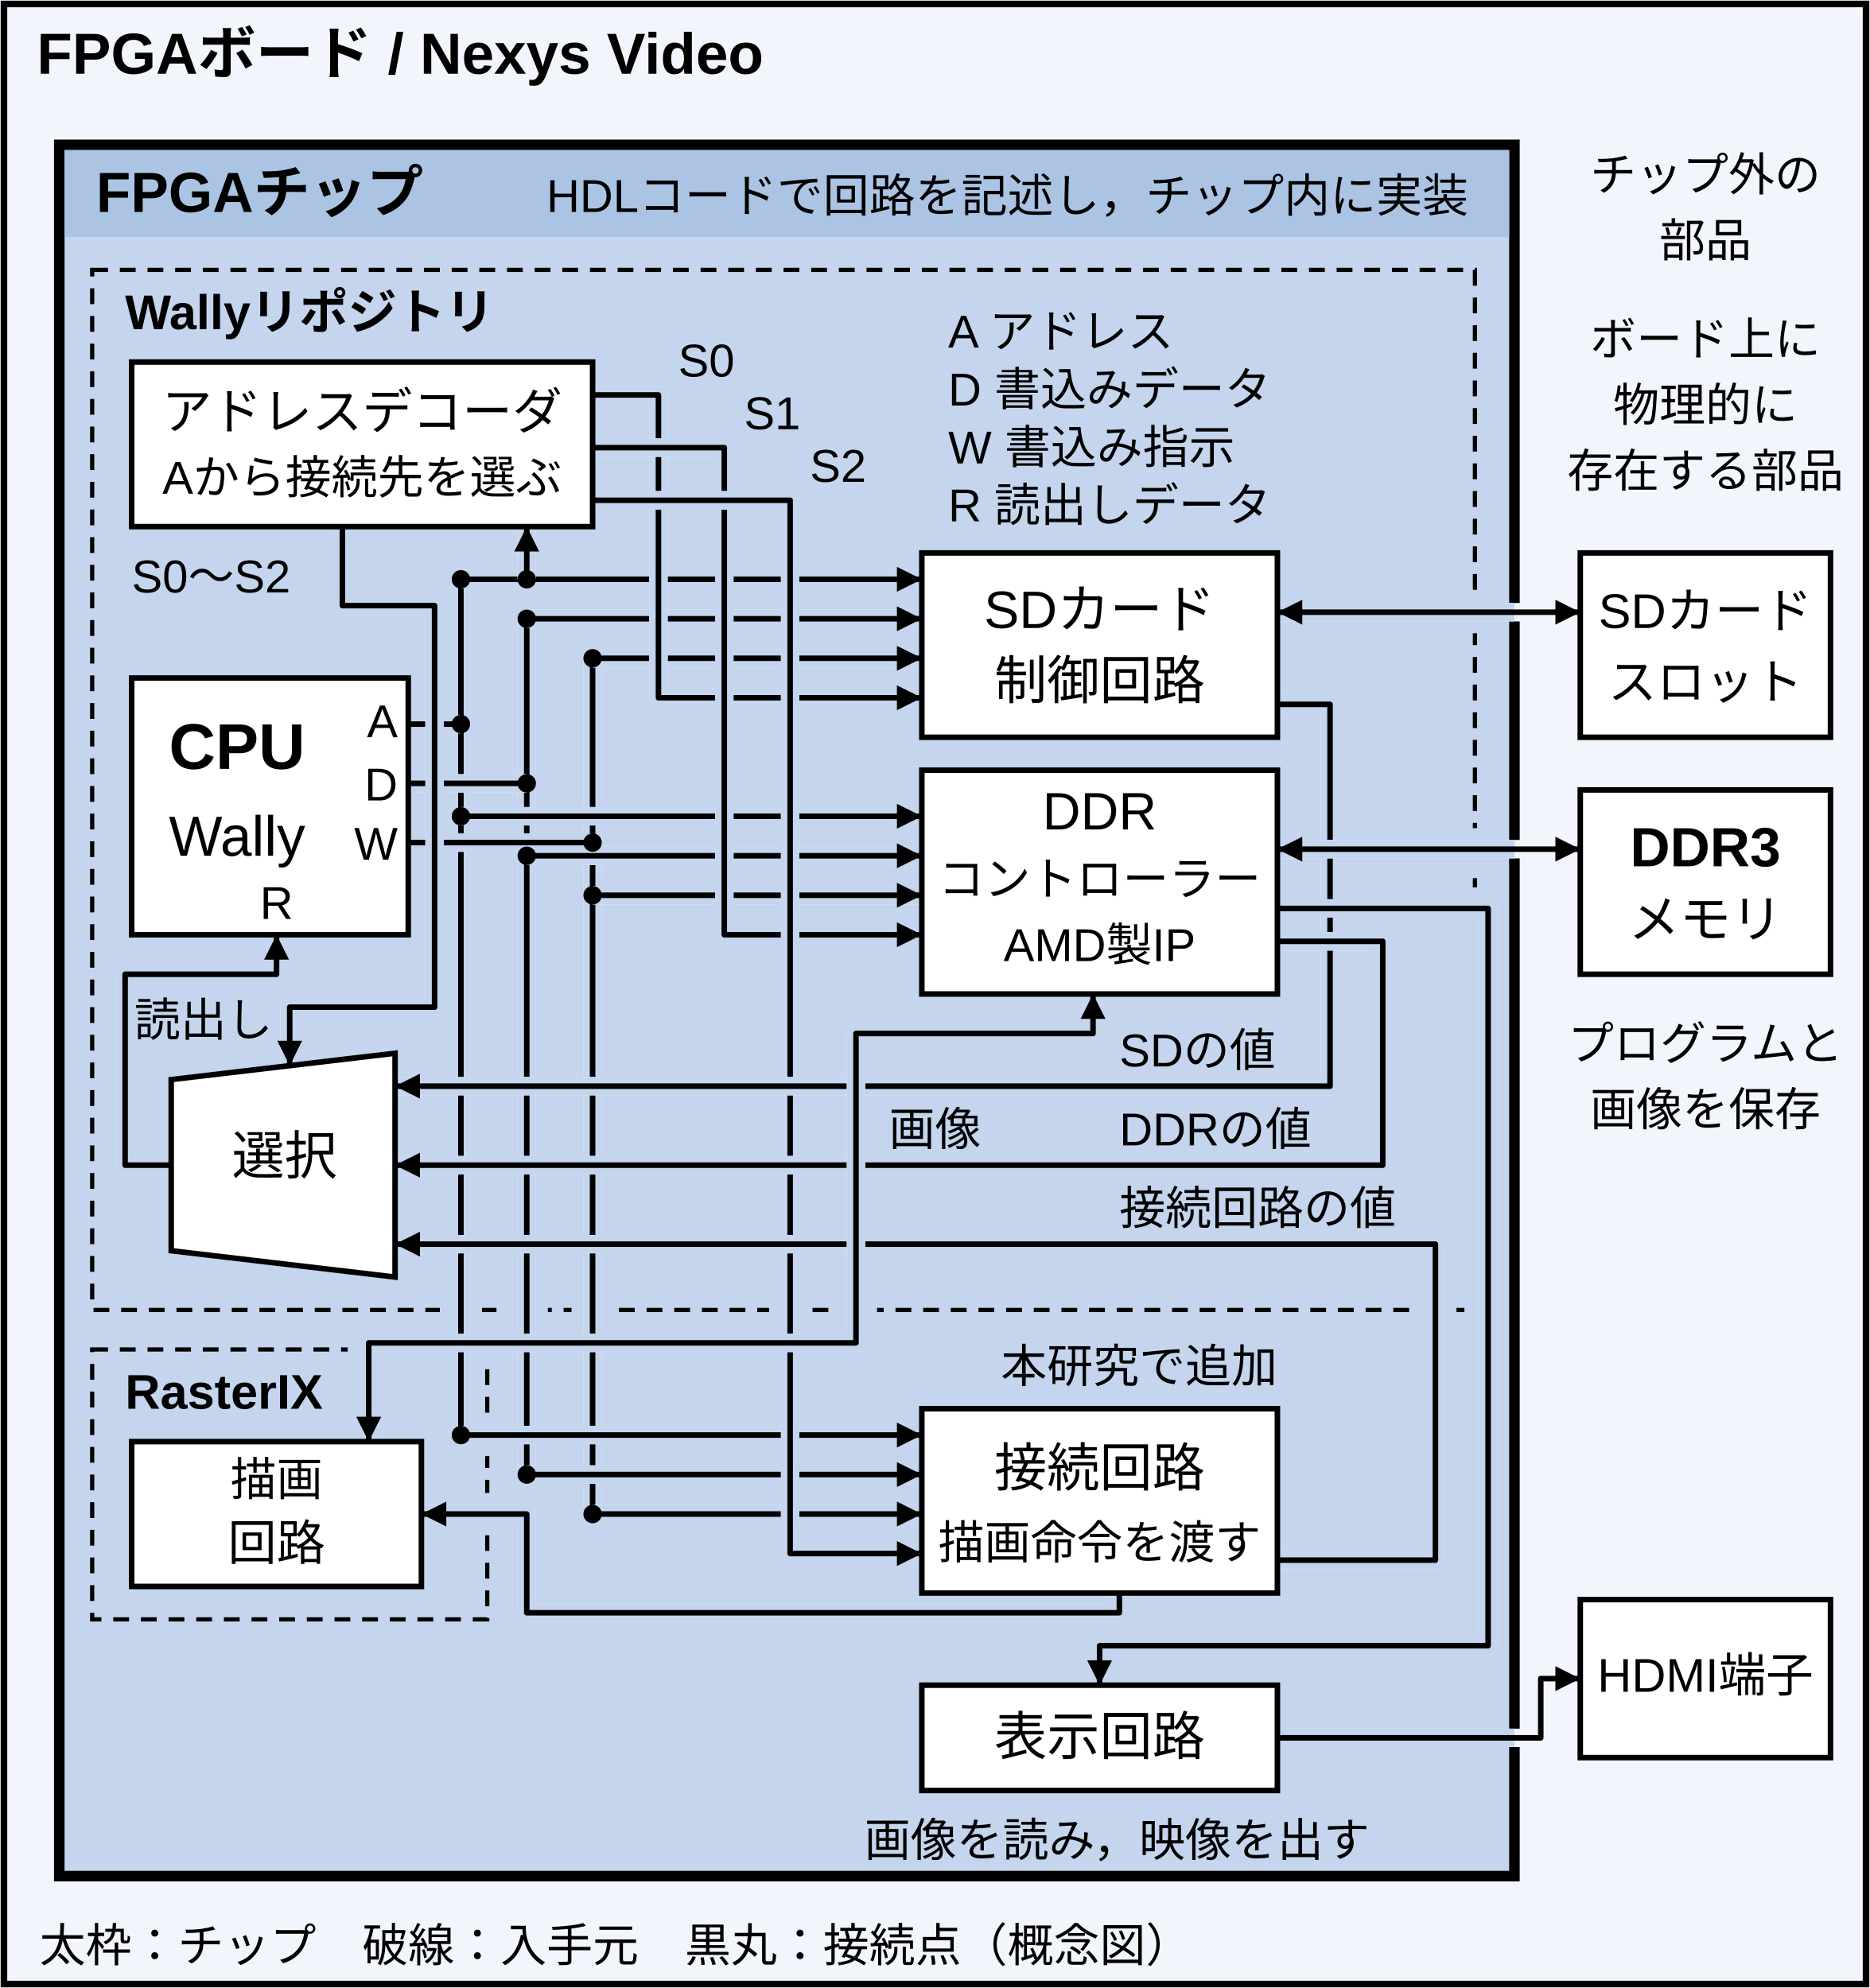
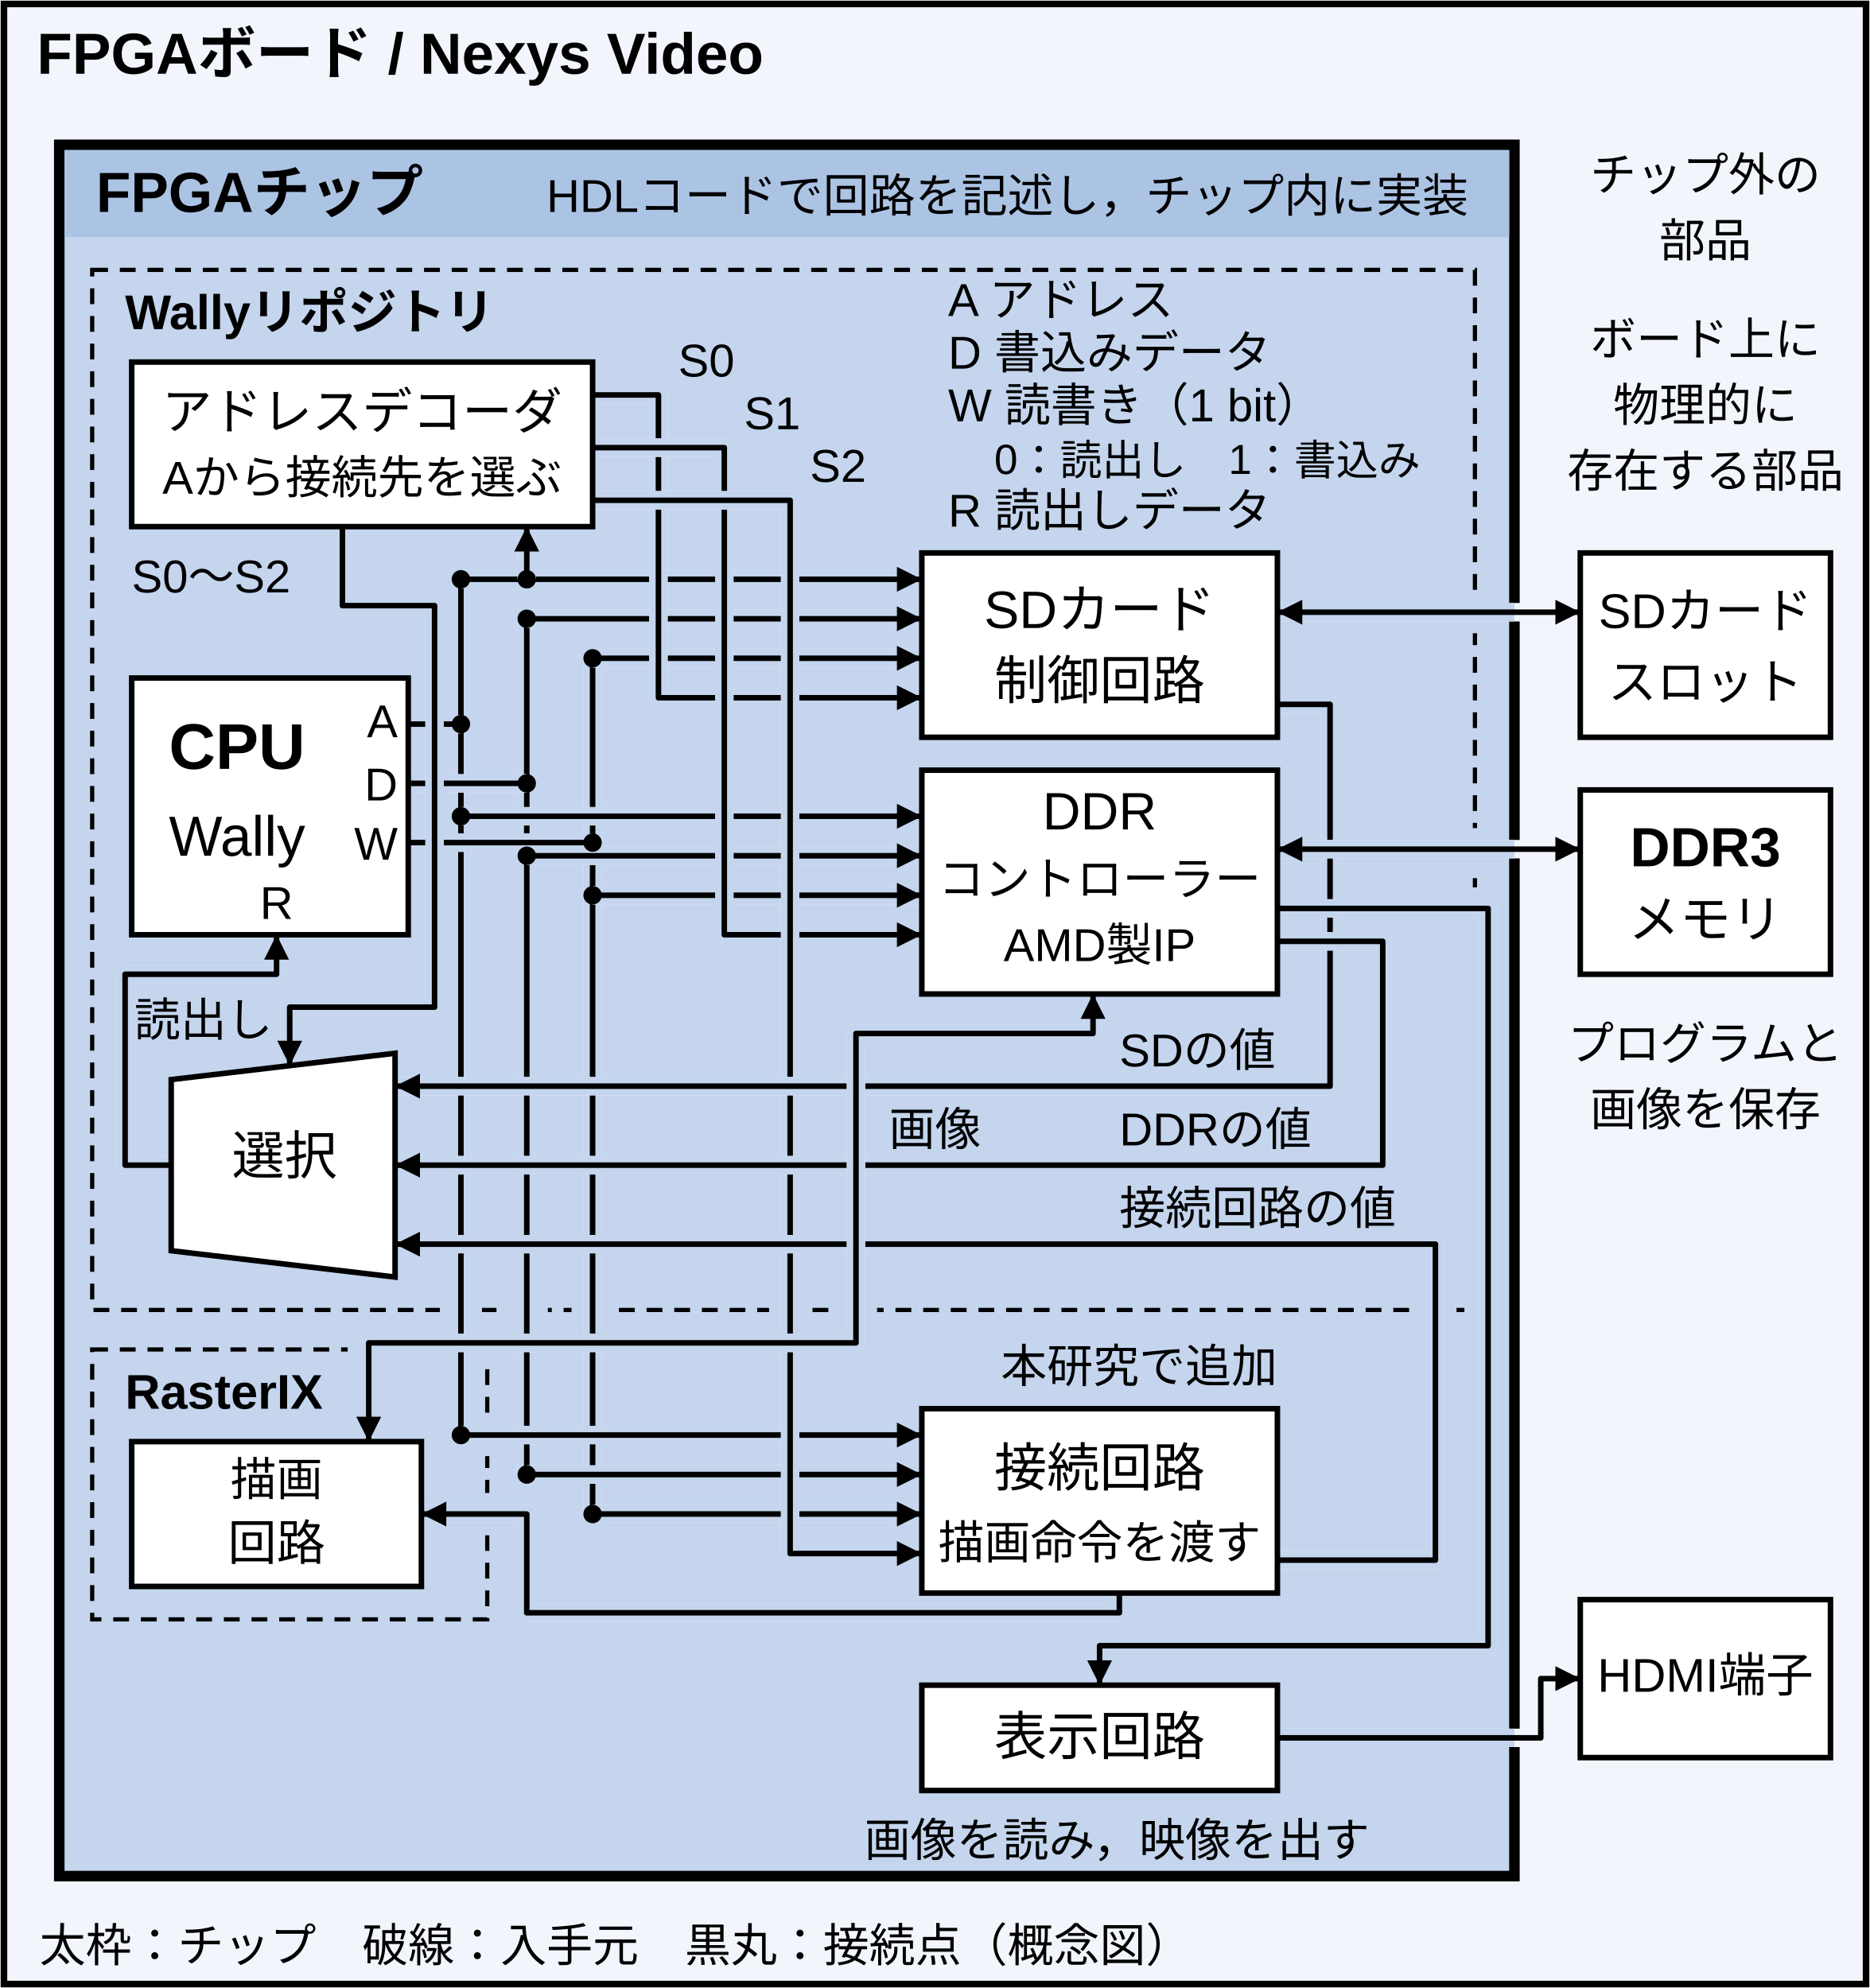
<svg xmlns="http://www.w3.org/2000/svg" width="1420" height="1510" viewBox="0 0 1420 1510" role="img" aria-labelledby="title desc">
  <defs>
    <clipPath id="chip-area">
      <rect x="45" y="110" width="1105" height="1315" />
    </clipPath>
    <marker id="arrow" viewBox="0 0 10 10" refX="10" refY="5" markerWidth="4.5" markerHeight="4.5" orient="auto-start-reverse">
      <path d="M0 0L10 5L0 10Z" fill="#000000" />
    </marker>
    <mask id="source-clearance" maskUnits="userSpaceOnUse" x="0" y="0" width="1420" height="1510">
      <rect width="1420" height="1510" fill="white" />
      <path d="M350 440L350 1090" stroke="black" fill="none" stroke-width="32" stroke-linecap="round" stroke-linejoin="round" />
      <path d="M400 470L400 1120" stroke="black" fill="none" stroke-width="32" stroke-linecap="round" stroke-linejoin="round" />
      <path d="M450 500L450 1150" stroke="black" fill="none" stroke-width="32" stroke-linecap="round" stroke-linejoin="round" />
      <path d="M350 440L700 440" stroke="black" fill="none" stroke-width="32" stroke-linecap="round" stroke-linejoin="round" />
      <path d="M350 620L700 620" stroke="black" fill="none" stroke-width="32" stroke-linecap="round" stroke-linejoin="round" />
      <path d="M350 1090L700 1090" stroke="black" fill="none" stroke-width="32" stroke-linecap="round" stroke-linejoin="round" />
      <path d="M400 470L700 470" stroke="black" fill="none" stroke-width="32" stroke-linecap="round" stroke-linejoin="round" />
      <path d="M400 650L700 650" stroke="black" fill="none" stroke-width="32" stroke-linecap="round" stroke-linejoin="round" />
      <path d="M400 1120L700 1120" stroke="black" fill="none" stroke-width="32" stroke-linecap="round" stroke-linejoin="round" />
      <path d="M450 500L700 500" stroke="black" fill="none" stroke-width="32" stroke-linecap="round" stroke-linejoin="round" />
      <path d="M450 680L700 680" stroke="black" fill="none" stroke-width="32" stroke-linecap="round" stroke-linejoin="round" />
      <path d="M450 1150L700 1150" stroke="black" fill="none" stroke-width="32" stroke-linecap="round" stroke-linejoin="round" />
      <path d="M310 550L350 550" stroke="black" fill="none" stroke-width="32" stroke-linecap="round" stroke-linejoin="round" />
      <path d="M310 595L400 595" stroke="black" fill="none" stroke-width="32" stroke-linecap="round" stroke-linejoin="round" />
      <path d="M310 640L450 640" stroke="black" fill="none" stroke-width="32" stroke-linecap="round" stroke-linejoin="round" />
      <path d="M400 440L400 400" stroke="black" fill="none" stroke-width="32" stroke-linecap="round" stroke-linejoin="round" />
      <path d="M450 300L500 300L500 530L700 530" stroke="black" fill="none" stroke-width="32" stroke-linecap="round" stroke-linejoin="round" />
      <path d="M450 340L550 340L550 710L700 710" stroke="black" fill="none" stroke-width="32" stroke-linecap="round" stroke-linejoin="round" />
      <path d="M450 380L600 380L600 1180L700 1180" stroke="black" fill="none" stroke-width="32" stroke-linecap="round" stroke-linejoin="round" />
      <path d="M260 400L260 460L330 460L330 765L220 765L220 809.412" stroke="black" fill="none" stroke-width="32" stroke-linecap="round" stroke-linejoin="round" />
      <path d="M970 535L1010 535L1010 825L300 825" stroke="black" fill="none" stroke-width="32" stroke-linecap="round" stroke-linejoin="round" />
      <path d="M970 715L1050 715L1050 885L300 885" stroke="black" fill="none" stroke-width="32" stroke-linecap="round" stroke-linejoin="round" />
      <path d="M970 1185L1090 1185L1090 945L300 945" stroke="black" fill="none" stroke-width="32" stroke-linecap="round" stroke-linejoin="round" />
      <path d="M130 885L95 885L95 740L210 740L210 710" stroke="black" fill="none" stroke-width="32" stroke-linecap="round" stroke-linejoin="round" />
      <path d="M850 1210L850 1225L400 1225L400 1150L320 1150" stroke="black" fill="none" stroke-width="32" stroke-linecap="round" stroke-linejoin="round" />
      <path d="M280 1095L280 1020L650 1020L650 785L830 785L830 755" stroke="black" fill="none" stroke-width="32" stroke-linecap="round" stroke-linejoin="round" />
      <path d="M970 465L1200 465" stroke="black" fill="none" stroke-width="32" stroke-linecap="round" stroke-linejoin="round" />
      <path d="M970 645L1200 645" stroke="black" fill="none" stroke-width="32" stroke-linecap="round" stroke-linejoin="round" />
      <path d="M970 690L1130 690L1130 1250L835 1250L835 1280" stroke="black" fill="none" stroke-width="32" stroke-linecap="round" stroke-linejoin="round" />
      <path d="M970 1320L1170 1320L1170 1275L1200 1275" stroke="black" fill="none" stroke-width="32" stroke-linecap="round" stroke-linejoin="round" />
    </mask>
  </defs>
  <rect width="1420" height="1510" fill="white" />
  <g font-family="Yu Gothic,Arial,sans-serif" fill="#000000">
    <rect id="fpga-board" x="3" y="3" width="1414" height="1504" fill="#F2F5FB" stroke="black" stroke-width="5" />
    <text x="28" y="56" font-size="44" font-weight="bold" fill="#000000">FPGAボード / Nexys Video</text>
    <rect id="fpga-chip" x="45" y="110" width="1105" height="1315" fill="#C4D5ED" stroke="black" stroke-width="8" />
    <rect x="49" y="114" width="1097" height="66" fill="#ACC4E4" />
    <text x="73" y="161" font-size="43" font-weight="bold" fill="#000000">FPGAチップ</text>
    <text x="1295" y="145" font-size="35" text-anchor="middle" fill="#000000">チップ外の</text>
    <text x="1295" y="195" font-size="35" text-anchor="middle" fill="#000000">部品</text>
    <g id="source-outlines" fill="none" stroke="black" stroke-width="3.2" stroke-dasharray="12 9" mask="url(#source-clearance)">
      <rect id="wally-source" x="70" y="205" width="1050" height="790" />
      <rect id="rasterix-source" x="70" y="1025" width="300" height="205" />
    </g>
    <path d="M350 440L350 1090" fill="none" stroke="#F2F5FB" stroke-width="14" stroke-linejoin="round" />
    <path d="M350 440L350 1090" fill="none" stroke="#C4D5ED" stroke-width="14" stroke-linejoin="round" clip-path="url(#chip-area)" />
    <path data-net="A" data-source="CPU" data-target="Fanout" d="M350 440L350 1090" fill="none" stroke="#000000" stroke-width="4.2" stroke-linejoin="round" />
    <path d="M400 470L400 1120" fill="none" stroke="#F2F5FB" stroke-width="14" stroke-linejoin="round" />
    <path d="M400 470L400 1120" fill="none" stroke="#C4D5ED" stroke-width="14" stroke-linejoin="round" clip-path="url(#chip-area)" />
    <path data-net="D" data-source="CPU" data-target="Fanout" d="M400 470L400 1120" fill="none" stroke="#000000" stroke-width="4.2" stroke-linejoin="round" />
    <path d="M450 500L450 1150" fill="none" stroke="#F2F5FB" stroke-width="14" stroke-linejoin="round" />
    <path d="M450 500L450 1150" fill="none" stroke="#C4D5ED" stroke-width="14" stroke-linejoin="round" clip-path="url(#chip-area)" />
    <path data-net="W" data-source="CPU" data-target="Fanout" d="M450 500L450 1150" fill="none" stroke="#000000" stroke-width="4.2" stroke-linejoin="round" />
    <path d="M350 440L700 440" fill="none" stroke="#F2F5FB" stroke-width="14" stroke-linejoin="round" />
    <path d="M350 440L700 440" fill="none" stroke="#C4D5ED" stroke-width="14" stroke-linejoin="round" clip-path="url(#chip-area)" />
    <path data-net="A" data-source="CPU" data-target="SD" d="M350 440L700 440" fill="none" stroke="#000000" stroke-width="4.2" stroke-linejoin="round" marker-end="url(#arrow)" />
    <path d="M350 620L700 620" fill="none" stroke="#F2F5FB" stroke-width="14" stroke-linejoin="round" />
    <path d="M350 620L700 620" fill="none" stroke="#C4D5ED" stroke-width="14" stroke-linejoin="round" clip-path="url(#chip-area)" />
    <path data-net="A" data-source="CPU" data-target="DDR" d="M350 620L700 620" fill="none" stroke="#000000" stroke-width="4.2" stroke-linejoin="round" marker-end="url(#arrow)" />
    <path d="M350 1090L700 1090" fill="none" stroke="#F2F5FB" stroke-width="14" stroke-linejoin="round" />
    <path d="M350 1090L700 1090" fill="none" stroke="#C4D5ED" stroke-width="14" stroke-linejoin="round" clip-path="url(#chip-area)" />
    <path data-net="A" data-source="CPU" data-target="CommandPort" d="M350 1090L700 1090" fill="none" stroke="#000000" stroke-width="4.2" stroke-linejoin="round" marker-end="url(#arrow)" />
    <path d="M400 470L700 470" fill="none" stroke="#F2F5FB" stroke-width="14" stroke-linejoin="round" />
    <path d="M400 470L700 470" fill="none" stroke="#C4D5ED" stroke-width="14" stroke-linejoin="round" clip-path="url(#chip-area)" />
    <path data-net="D" data-source="CPU" data-target="SD" d="M400 470L700 470" fill="none" stroke="#000000" stroke-width="4.2" stroke-linejoin="round" marker-end="url(#arrow)" />
    <path d="M400 650L700 650" fill="none" stroke="#F2F5FB" stroke-width="14" stroke-linejoin="round" />
    <path d="M400 650L700 650" fill="none" stroke="#C4D5ED" stroke-width="14" stroke-linejoin="round" clip-path="url(#chip-area)" />
    <path data-net="D" data-source="CPU" data-target="DDR" d="M400 650L700 650" fill="none" stroke="#000000" stroke-width="4.2" stroke-linejoin="round" marker-end="url(#arrow)" />
    <path d="M400 1120L700 1120" fill="none" stroke="#F2F5FB" stroke-width="14" stroke-linejoin="round" />
    <path d="M400 1120L700 1120" fill="none" stroke="#C4D5ED" stroke-width="14" stroke-linejoin="round" clip-path="url(#chip-area)" />
    <path data-net="D" data-source="CPU" data-target="CommandPort" d="M400 1120L700 1120" fill="none" stroke="#000000" stroke-width="4.2" stroke-linejoin="round" marker-end="url(#arrow)" />
    <path d="M450 500L700 500" fill="none" stroke="#F2F5FB" stroke-width="14" stroke-linejoin="round" />
    <path d="M450 500L700 500" fill="none" stroke="#C4D5ED" stroke-width="14" stroke-linejoin="round" clip-path="url(#chip-area)" />
    <path data-net="W" data-source="CPU" data-target="SD" d="M450 500L700 500" fill="none" stroke="#000000" stroke-width="4.2" stroke-linejoin="round" marker-end="url(#arrow)" />
    <path d="M450 680L700 680" fill="none" stroke="#F2F5FB" stroke-width="14" stroke-linejoin="round" />
    <path d="M450 680L700 680" fill="none" stroke="#C4D5ED" stroke-width="14" stroke-linejoin="round" clip-path="url(#chip-area)" />
    <path data-net="W" data-source="CPU" data-target="DDR" d="M450 680L700 680" fill="none" stroke="#000000" stroke-width="4.2" stroke-linejoin="round" marker-end="url(#arrow)" />
    <path d="M450 1150L700 1150" fill="none" stroke="#F2F5FB" stroke-width="14" stroke-linejoin="round" />
    <path d="M450 1150L700 1150" fill="none" stroke="#C4D5ED" stroke-width="14" stroke-linejoin="round" clip-path="url(#chip-area)" />
    <path data-net="W" data-source="CPU" data-target="CommandPort" d="M450 1150L700 1150" fill="none" stroke="#000000" stroke-width="4.2" stroke-linejoin="round" marker-end="url(#arrow)" />
    <path d="M310 550L350 550" fill="none" stroke="#F2F5FB" stroke-width="14" stroke-linejoin="round" />
    <path d="M310 550L350 550" fill="none" stroke="#C4D5ED" stroke-width="14" stroke-linejoin="round" clip-path="url(#chip-area)" />
    <path data-net="A" data-source="CPU" data-target="Fanout" d="M310 550L350 550" fill="none" stroke="#000000" stroke-width="4.2" stroke-linejoin="round" />
    <path d="M310 595L400 595" fill="none" stroke="#F2F5FB" stroke-width="14" stroke-linejoin="round" />
    <path d="M310 595L400 595" fill="none" stroke="#C4D5ED" stroke-width="14" stroke-linejoin="round" clip-path="url(#chip-area)" />
    <path data-net="D" data-source="CPU" data-target="Fanout" d="M310 595L400 595" fill="none" stroke="#000000" stroke-width="4.2" stroke-linejoin="round" />
    <path d="M310 640L450 640" fill="none" stroke="#F2F5FB" stroke-width="14" stroke-linejoin="round" />
    <path d="M310 640L450 640" fill="none" stroke="#C4D5ED" stroke-width="14" stroke-linejoin="round" clip-path="url(#chip-area)" />
    <path data-net="W" data-source="CPU" data-target="Fanout" d="M310 640L450 640" fill="none" stroke="#000000" stroke-width="4.2" stroke-linejoin="round" />
    <path d="M400 440L400 400" fill="none" stroke="#F2F5FB" stroke-width="14" stroke-linejoin="round" />
    <path d="M400 440L400 400" fill="none" stroke="#C4D5ED" stroke-width="14" stroke-linejoin="round" clip-path="url(#chip-area)" />
    <path data-net="A" data-source="CPU" data-target="Decoder" d="M400 440L400 400" fill="none" stroke="#000000" stroke-width="4.2" stroke-linejoin="round" marker-end="url(#arrow)" />
    <path d="M450 300L500 300L500 530L700 530" fill="none" stroke="#F2F5FB" stroke-width="14" stroke-linejoin="round" />
    <path d="M450 300L500 300L500 530L700 530" fill="none" stroke="#C4D5ED" stroke-width="14" stroke-linejoin="round" clip-path="url(#chip-area)" />
    <path data-net="S0" data-source="Decoder" data-target="SD" d="M450 300L500 300L500 530L700 530" fill="none" stroke="#000000" stroke-width="4.2" stroke-linejoin="round" marker-end="url(#arrow)" />
    <path d="M450 340L550 340L550 710L700 710" fill="none" stroke="#F2F5FB" stroke-width="14" stroke-linejoin="round" />
    <path d="M450 340L550 340L550 710L700 710" fill="none" stroke="#C4D5ED" stroke-width="14" stroke-linejoin="round" clip-path="url(#chip-area)" />
    <path data-net="S1" data-source="Decoder" data-target="DDR" d="M450 340L550 340L550 710L700 710" fill="none" stroke="#000000" stroke-width="4.2" stroke-linejoin="round" marker-end="url(#arrow)" />
    <path d="M450 380L600 380L600 1180L700 1180" fill="none" stroke="#F2F5FB" stroke-width="14" stroke-linejoin="round" />
    <path d="M450 380L600 380L600 1180L700 1180" fill="none" stroke="#C4D5ED" stroke-width="14" stroke-linejoin="round" clip-path="url(#chip-area)" />
    <path data-net="S2" data-source="Decoder" data-target="CommandPort" d="M450 380L600 380L600 1180L700 1180" fill="none" stroke="#000000" stroke-width="4.2" stroke-linejoin="round" marker-end="url(#arrow)" />
    <path d="M260 400L260 460L330 460L330 765L220 765L220 809.412" fill="none" stroke="#F2F5FB" stroke-width="14" stroke-linejoin="round" />
    <path d="M260 400L260 460L330 460L330 765L220 765L220 809.412" fill="none" stroke="#C4D5ED" stroke-width="14" stroke-linejoin="round" clip-path="url(#chip-area)" />
    <path data-net="S0,S1,S2" data-source="Decoder" data-target="ReadMux" d="M260 400L260 460L330 460L330 765L220 765L220 809.412" fill="none" stroke="#000000" stroke-width="4.2" stroke-linejoin="round" marker-end="url(#arrow)" />
    <path d="M970 535L1010 535L1010 825L300 825" fill="none" stroke="#F2F5FB" stroke-width="14" stroke-linejoin="round" />
    <path d="M970 535L1010 535L1010 825L300 825" fill="none" stroke="#C4D5ED" stroke-width="14" stroke-linejoin="round" clip-path="url(#chip-area)" />
    <path data-net="ReadSD" data-source="SD" data-target="ReadMux" d="M970 535L1010 535L1010 825L300 825" fill="none" stroke="#000000" stroke-width="4.2" stroke-linejoin="round" marker-end="url(#arrow)" />
    <path d="M970 715L1050 715L1050 885L300 885" fill="none" stroke="#F2F5FB" stroke-width="14" stroke-linejoin="round" />
    <path d="M970 715L1050 715L1050 885L300 885" fill="none" stroke="#C4D5ED" stroke-width="14" stroke-linejoin="round" clip-path="url(#chip-area)" />
    <path data-net="ReadDDR" data-source="DDR" data-target="ReadMux" d="M970 715L1050 715L1050 885L300 885" fill="none" stroke="#000000" stroke-width="4.2" stroke-linejoin="round" marker-end="url(#arrow)" />
    <path d="M970 1185L1090 1185L1090 945L300 945" fill="none" stroke="#F2F5FB" stroke-width="14" stroke-linejoin="round" />
    <path d="M970 1185L1090 1185L1090 945L300 945" fill="none" stroke="#C4D5ED" stroke-width="14" stroke-linejoin="round" clip-path="url(#chip-area)" />
    <path data-net="ReadGraphicsPort" data-source="CommandPort" data-target="ReadMux" d="M970 1185L1090 1185L1090 945L300 945" fill="none" stroke="#000000" stroke-width="4.2" stroke-linejoin="round" marker-end="url(#arrow)" />
    <path d="M130 885L95 885L95 740L210 740L210 710" fill="none" stroke="#F2F5FB" stroke-width="14" stroke-linejoin="round" />
    <path d="M130 885L95 885L95 740L210 740L210 710" fill="none" stroke="#C4D5ED" stroke-width="14" stroke-linejoin="round" clip-path="url(#chip-area)" />
    <path data-net="ReadData" data-source="ReadMux" data-target="CPU" d="M130 885L95 885L95 740L210 740L210 710" fill="none" stroke="#000000" stroke-width="4.2" stroke-linejoin="round" marker-end="url(#arrow)" />
    <path d="M850 1210L850 1225L400 1225L400 1150L320 1150" fill="none" stroke="#F2F5FB" stroke-width="14" stroke-linejoin="round" />
    <path d="M850 1210L850 1225L400 1225L400 1150L320 1150" fill="none" stroke="#C4D5ED" stroke-width="14" stroke-linejoin="round" clip-path="url(#chip-area)" />
    <path data-net="DrawingCommands" data-source="CommandPort" data-target="RasterIX" d="M850 1210L850 1225L400 1225L400 1150L320 1150" fill="none" stroke="#000000" stroke-width="4.2" stroke-linejoin="round" marker-end="url(#arrow)" />
    <path d="M280 1095L280 1020L650 1020L650 785L830 785L830 755" fill="none" stroke="#F2F5FB" stroke-width="14" stroke-linejoin="round" />
    <path d="M280 1095L280 1020L650 1020L650 785L830 785L830 755" fill="none" stroke="#C4D5ED" stroke-width="14" stroke-linejoin="round" clip-path="url(#chip-area)" />
    <path data-net="ImageMemory" data-source="RasterIX" data-target="DDR" d="M280 1095L280 1020L650 1020L650 785L830 785L830 755" fill="none" stroke="#000000" stroke-width="4.2" stroke-linejoin="round" marker-start="url(#arrow)" marker-end="url(#arrow)" />
    <path d="M970 465L1200 465" fill="none" stroke="#F2F5FB" stroke-width="14" stroke-linejoin="round" />
    <path d="M970 465L1200 465" fill="none" stroke="#C4D5ED" stroke-width="14" stroke-linejoin="round" clip-path="url(#chip-area)" />
    <path data-net="SDPhysical" data-source="SD" data-target="SDSlot" d="M970 465L1200 465" fill="none" stroke="#000000" stroke-width="4.2" stroke-linejoin="round" marker-start="url(#arrow)" marker-end="url(#arrow)" />
    <path d="M970 645L1200 645" fill="none" stroke="#F2F5FB" stroke-width="14" stroke-linejoin="round" />
    <path d="M970 645L1200 645" fill="none" stroke="#C4D5ED" stroke-width="14" stroke-linejoin="round" clip-path="url(#chip-area)" />
    <path data-net="DDRPhysical" data-source="DDR" data-target="DDR3" d="M970 645L1200 645" fill="none" stroke="#000000" stroke-width="4.2" stroke-linejoin="round" marker-start="url(#arrow)" marker-end="url(#arrow)" />
    <path d="M970 690L1130 690L1130 1250L835 1250L835 1280" fill="none" stroke="#F2F5FB" stroke-width="14" stroke-linejoin="round" />
    <path d="M970 690L1130 690L1130 1250L835 1250L835 1280" fill="none" stroke="#C4D5ED" stroke-width="14" stroke-linejoin="round" clip-path="url(#chip-area)" />
    <path data-net="DisplayRead" data-source="DDR" data-target="Display" d="M970 690L1130 690L1130 1250L835 1250L835 1280" fill="none" stroke="black" stroke-width="4.2" stroke-linejoin="round" marker-end="url(#arrow)" />
    <path d="M970 1320L1170 1320L1170 1275L1200 1275" fill="none" stroke="#F2F5FB" stroke-width="14" stroke-linejoin="round" />
    <path d="M970 1320L1170 1320L1170 1275L1200 1275" fill="none" stroke="#C4D5ED" stroke-width="14" stroke-linejoin="round" clip-path="url(#chip-area)" />
    <path data-net="Video" data-source="Display" data-target="HDMI" d="M970 1320L1170 1320L1170 1275L1200 1275" fill="none" stroke="black" stroke-width="4.2" stroke-linejoin="round" marker-end="url(#arrow)" />
    <circle cx="350" cy="440" r="7" fill="black" />
    <circle cx="350" cy="550" r="7" fill="black" />
    <circle cx="350" cy="620" r="7" fill="black" />
    <circle cx="350" cy="1090" r="7" fill="black" />
    <circle cx="400" cy="470" r="7" fill="black" />
    <circle cx="400" cy="595" r="7" fill="black" />
    <circle cx="400" cy="650" r="7" fill="black" />
    <circle cx="400" cy="1120" r="7" fill="black" />
    <circle cx="450" cy="500" r="7" fill="black" />
    <circle cx="450" cy="640" r="7" fill="black" />
    <circle cx="450" cy="680" r="7" fill="black" />
    <circle cx="450" cy="1150" r="7" fill="black" />
    <circle cx="400" cy="440" r="7" fill="black" />
    <rect data-block="Decoder" x="100" y="275" width="350" height="125" fill="white" stroke="black" stroke-width="4.2" />
    <rect data-block="CPU" x="100" y="515" width="210" height="195" fill="white" stroke="black" stroke-width="4.2" />
    <rect data-block="SD" x="700" y="420" width="270" height="140" fill="white" stroke="black" stroke-width="4.2" />
    <rect data-block="DDR" x="700" y="585" width="270" height="170" fill="white" stroke="black" stroke-width="4.2" />
    <rect data-block="CommandPort" x="700" y="1070" width="270" height="140" fill="white" stroke="black" stroke-width="4.2" />
    <rect data-block="Display" x="700" y="1280" width="270" height="80" fill="white" stroke="black" stroke-width="4.2" />
    <rect data-block="RasterIX" x="100" y="1095" width="220" height="110" fill="white" stroke="black" stroke-width="4.2" />
    <rect data-block="SDSlot" x="1200" y="420" width="190" height="140" fill="white" stroke="black" stroke-width="4.2" />
    <rect data-block="DDR3" x="1200" y="600" width="190" height="140" fill="white" stroke="black" stroke-width="4.2" />
    <rect data-block="HDMI" x="1200" y="1215" width="190" height="120" fill="white" stroke="black" stroke-width="4.2" />
    <path data-block="ReadMux" d="M130 820L300 800V970L130 950Z" fill="white" stroke="black" stroke-width="4.2" />
    <text x="275" y="326" font-size="38" text-anchor="middle" font-weight="500" fill="#000000">アドレスデコーダ</text>
    <text x="275" y="375" font-size="35" text-anchor="middle" font-weight="500" fill="#000000">Aから接続先を選ぶ</text>
    <text x="180" y="584" font-size="49" text-anchor="middle" font-weight="bold" fill="#000000">CPU</text>
    <text x="180" y="650" font-size="43" text-anchor="middle" font-weight="500" fill="#000000">Wally</text>
    <text x="302" y="560" font-size="35" text-anchor="end" font-weight="500" fill="#000000">A</text>
    <text x="302" y="608" font-size="35" text-anchor="end" font-weight="500" fill="#000000">D</text>
    <text x="302" y="653" font-size="35" text-anchor="end" font-weight="500" fill="#000000">W</text>
    <text x="210" y="698" font-size="35" text-anchor="middle" font-weight="500" fill="#000000">R</text>
    <text x="835" y="477" font-size="40" text-anchor="middle" font-weight="500" fill="#000000">SDカード</text>
    <text x="835" y="531" font-size="40" text-anchor="middle" font-weight="500" fill="#000000">制御回路</text>
    <text x="835" y="630" font-size="40" text-anchor="middle" font-weight="500" fill="#000000">DDR</text>
    <text x="835" y="680" font-size="35" text-anchor="middle" font-weight="500" fill="#000000">コントローラー</text>
    <text x="835" y="730" font-size="35" text-anchor="middle" font-weight="500" fill="#000000">AMD製IP</text>
    <text x="835" y="1129" font-size="40" text-anchor="middle" font-weight="500" fill="#000000">接続回路</text>
    <text x="835" y="1184" font-size="35" text-anchor="middle" font-weight="500" fill="#000000">描画命令を渡す</text>
    <text x="210" y="1136" font-size="35" text-anchor="middle" font-weight="500" fill="#000000">描画</text>
    <text x="210" y="1185" font-size="37" text-anchor="middle" font-weight="500" fill="#000000">回路</text>
    <text x="216" y="892" font-size="40" text-anchor="middle" font-weight="500" fill="#000000">選択</text>
    <text x="1295" y="477" font-size="37" text-anchor="middle" font-weight="500" fill="#000000">SDカード</text>
    <text x="1295" y="531" font-size="37" text-anchor="middle" font-weight="500" fill="#000000">スロット</text>
    <text x="1295" y="658" font-size="42" text-anchor="middle" font-weight="bold" fill="#000000">DDR3</text>
    <text x="1295" y="712" font-size="39" text-anchor="middle" font-weight="500" fill="#000000">メモリ</text>
    <text x="1295" y="1285" font-size="36" text-anchor="middle" font-weight="500" fill="#000000">HDMI端子</text>
    <text x="95" y="250" font-size="37" text-anchor="start" font-weight="bold" fill="#000000">Wallyリポジトリ</text>
    <text x="95" y="1070" font-size="37" text-anchor="start" font-weight="bold" fill="#000000">RasterIX</text>
-     <text x="720" y="264" font-size="35" text-anchor="start" font-weight="500" fill="#000000">A  アドレス</text>
-     <text x="720" y="308" font-size="35" text-anchor="start" font-weight="500" fill="#000000">D  書込みデータ</text>
-     <text x="720" y="352" font-size="35" text-anchor="start" font-weight="500" fill="#000000">W  書込み指示</text>
-     <text x="720" y="396" font-size="35" text-anchor="start" font-weight="500" fill="#000000">R  読出しデータ</text>
+     <text x="720" y="240" font-size="35" text-anchor="start" font-weight="500" fill="#000000">A  アドレス</text>
+     <text x="720" y="280" font-size="35" text-anchor="start" font-weight="500" fill="#000000">D  書込みデータ</text>
+     <text x="720" y="320" font-size="35" text-anchor="start" font-weight="500" fill="#000000">W  読書き（1 bit）</text>
+     <text x="755" y="360" font-size="32" text-anchor="start" font-weight="500" fill="#000000">0：読出し　1：書込み</text>
+     <text x="720" y="400" font-size="35" text-anchor="start" font-weight="500" fill="#000000">R  読出しデータ</text>
    <text x="515" y="286" font-size="35" text-anchor="start" font-weight="500" fill="#000000">S0</text>
    <text x="565" y="326" font-size="35" text-anchor="start" font-weight="500" fill="#000000">S1</text>
    <text x="615" y="366" font-size="35" text-anchor="start" font-weight="500" fill="#000000">S2</text>
    <text x="100" y="450" font-size="35" text-anchor="start" font-weight="500" fill="#000000">S0〜S2</text>
    <text x="102" y="787" font-size="35" text-anchor="start" font-weight="500" fill="#000000">読出し</text>
    <text x="970" y="1050" font-size="35" text-anchor="end" font-weight="500" fill="#000000">本研究で追加</text>
    <text x="850" y="810" font-size="35" text-anchor="start" font-weight="500" fill="#000000">SDの値</text>
    <text x="850" y="870" font-size="35" text-anchor="start" font-weight="500" fill="#000000">DDRの値</text>
    <text x="850" y="930" font-size="35" text-anchor="start" font-weight="500" fill="#000000">接続回路の値</text>
    <text x="675" y="870" font-size="35" text-anchor="start" font-weight="500" fill="#000000">画像</text>
    <text x="30" y="1490" font-size="35" fill="#000000">太枠：チップ　破線：入手元　黒丸：接続点（概念図）</text>
    <text x="1115" y="161" font-size="35" text-anchor="end" font-weight="500" fill="#000000" data-explanation="true">HDLコードで回路を記述し，チップ内に実装</text>
    <text x="1295" y="270" font-size="35" text-anchor="middle" font-weight="500" fill="#000000" data-explanation="true">ボード上に</text>
    <text x="1295" y="320" font-size="35" text-anchor="middle" font-weight="500" fill="#000000" data-explanation="true">物理的に</text>
    <text x="1295" y="370" font-size="35" text-anchor="middle" font-weight="500" fill="#000000" data-explanation="true">存在する部品</text>
    <text x="1295" y="805" font-size="35" text-anchor="middle" font-weight="500" fill="#000000" data-explanation="true">プログラムと</text>
    <text x="1295" y="855" font-size="35" text-anchor="middle" font-weight="500" fill="#000000" data-explanation="true">画像を保存</text>
    <text x="835" y="1333" font-size="40" text-anchor="middle" fill="black">表示回路</text>
    <text x="1040" y="1410" font-size="35" text-anchor="end" fill="black">画像を読み，映像を出す</text>
  </g>
</svg>
